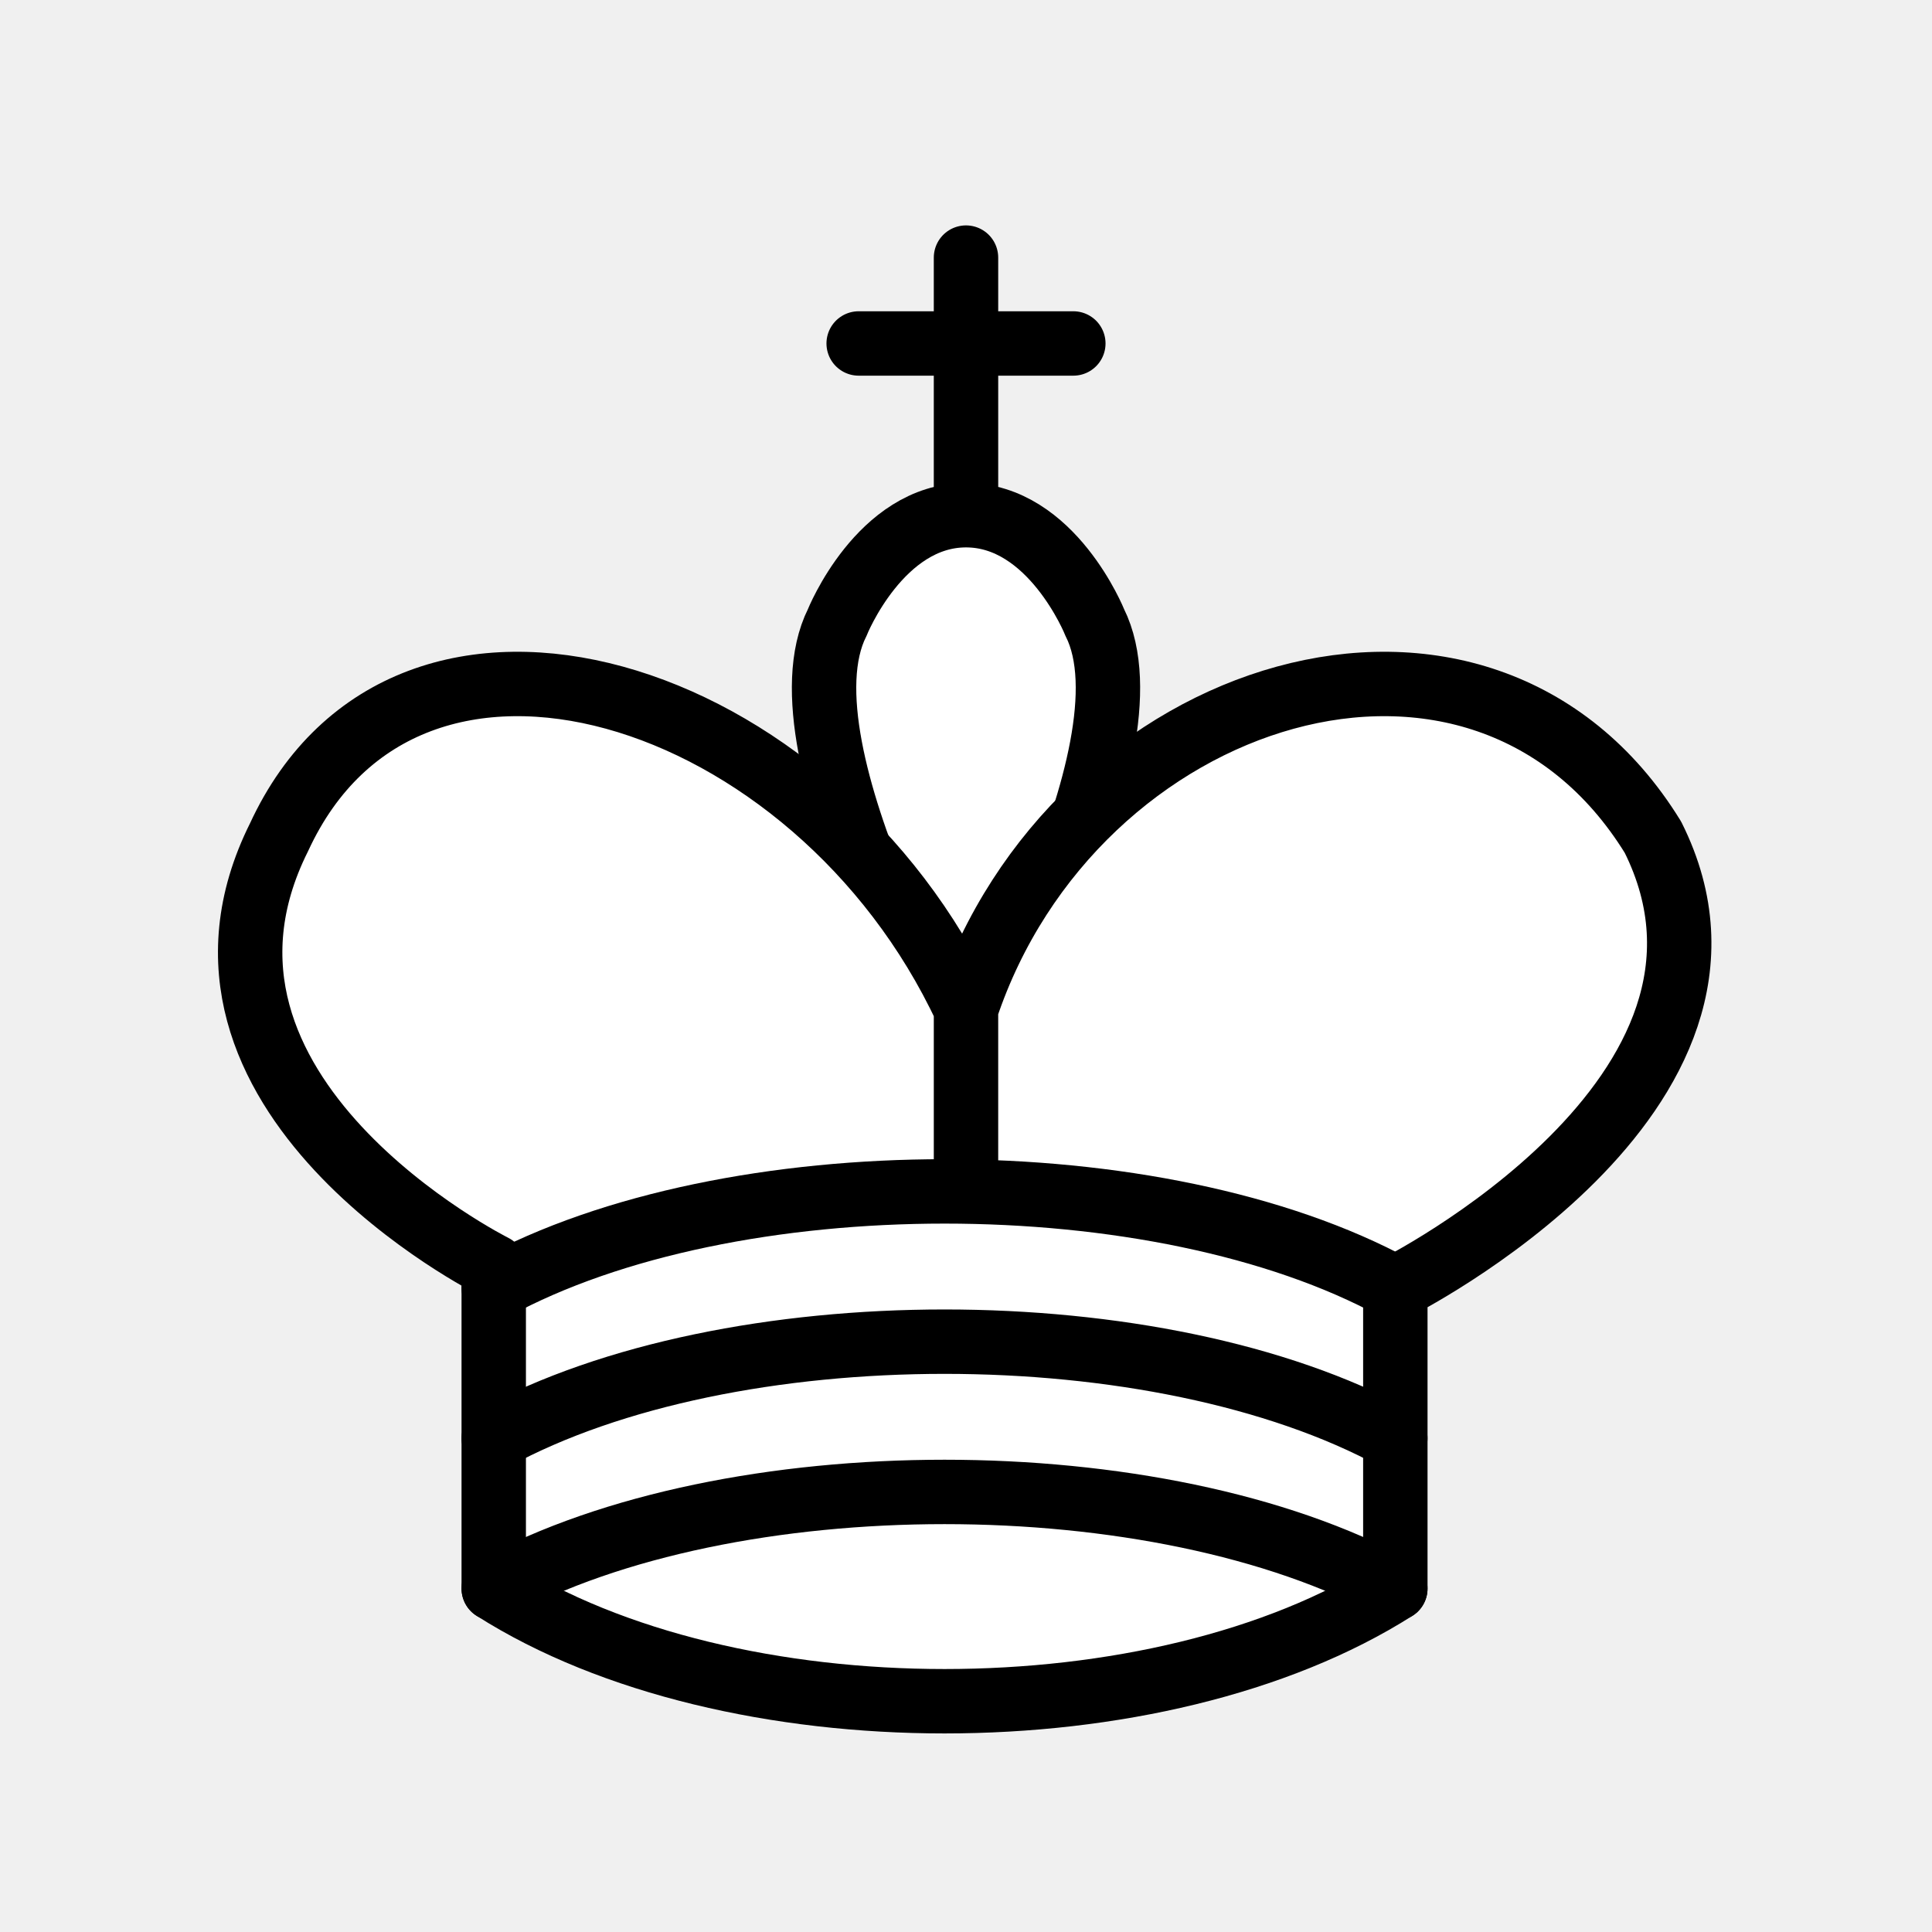
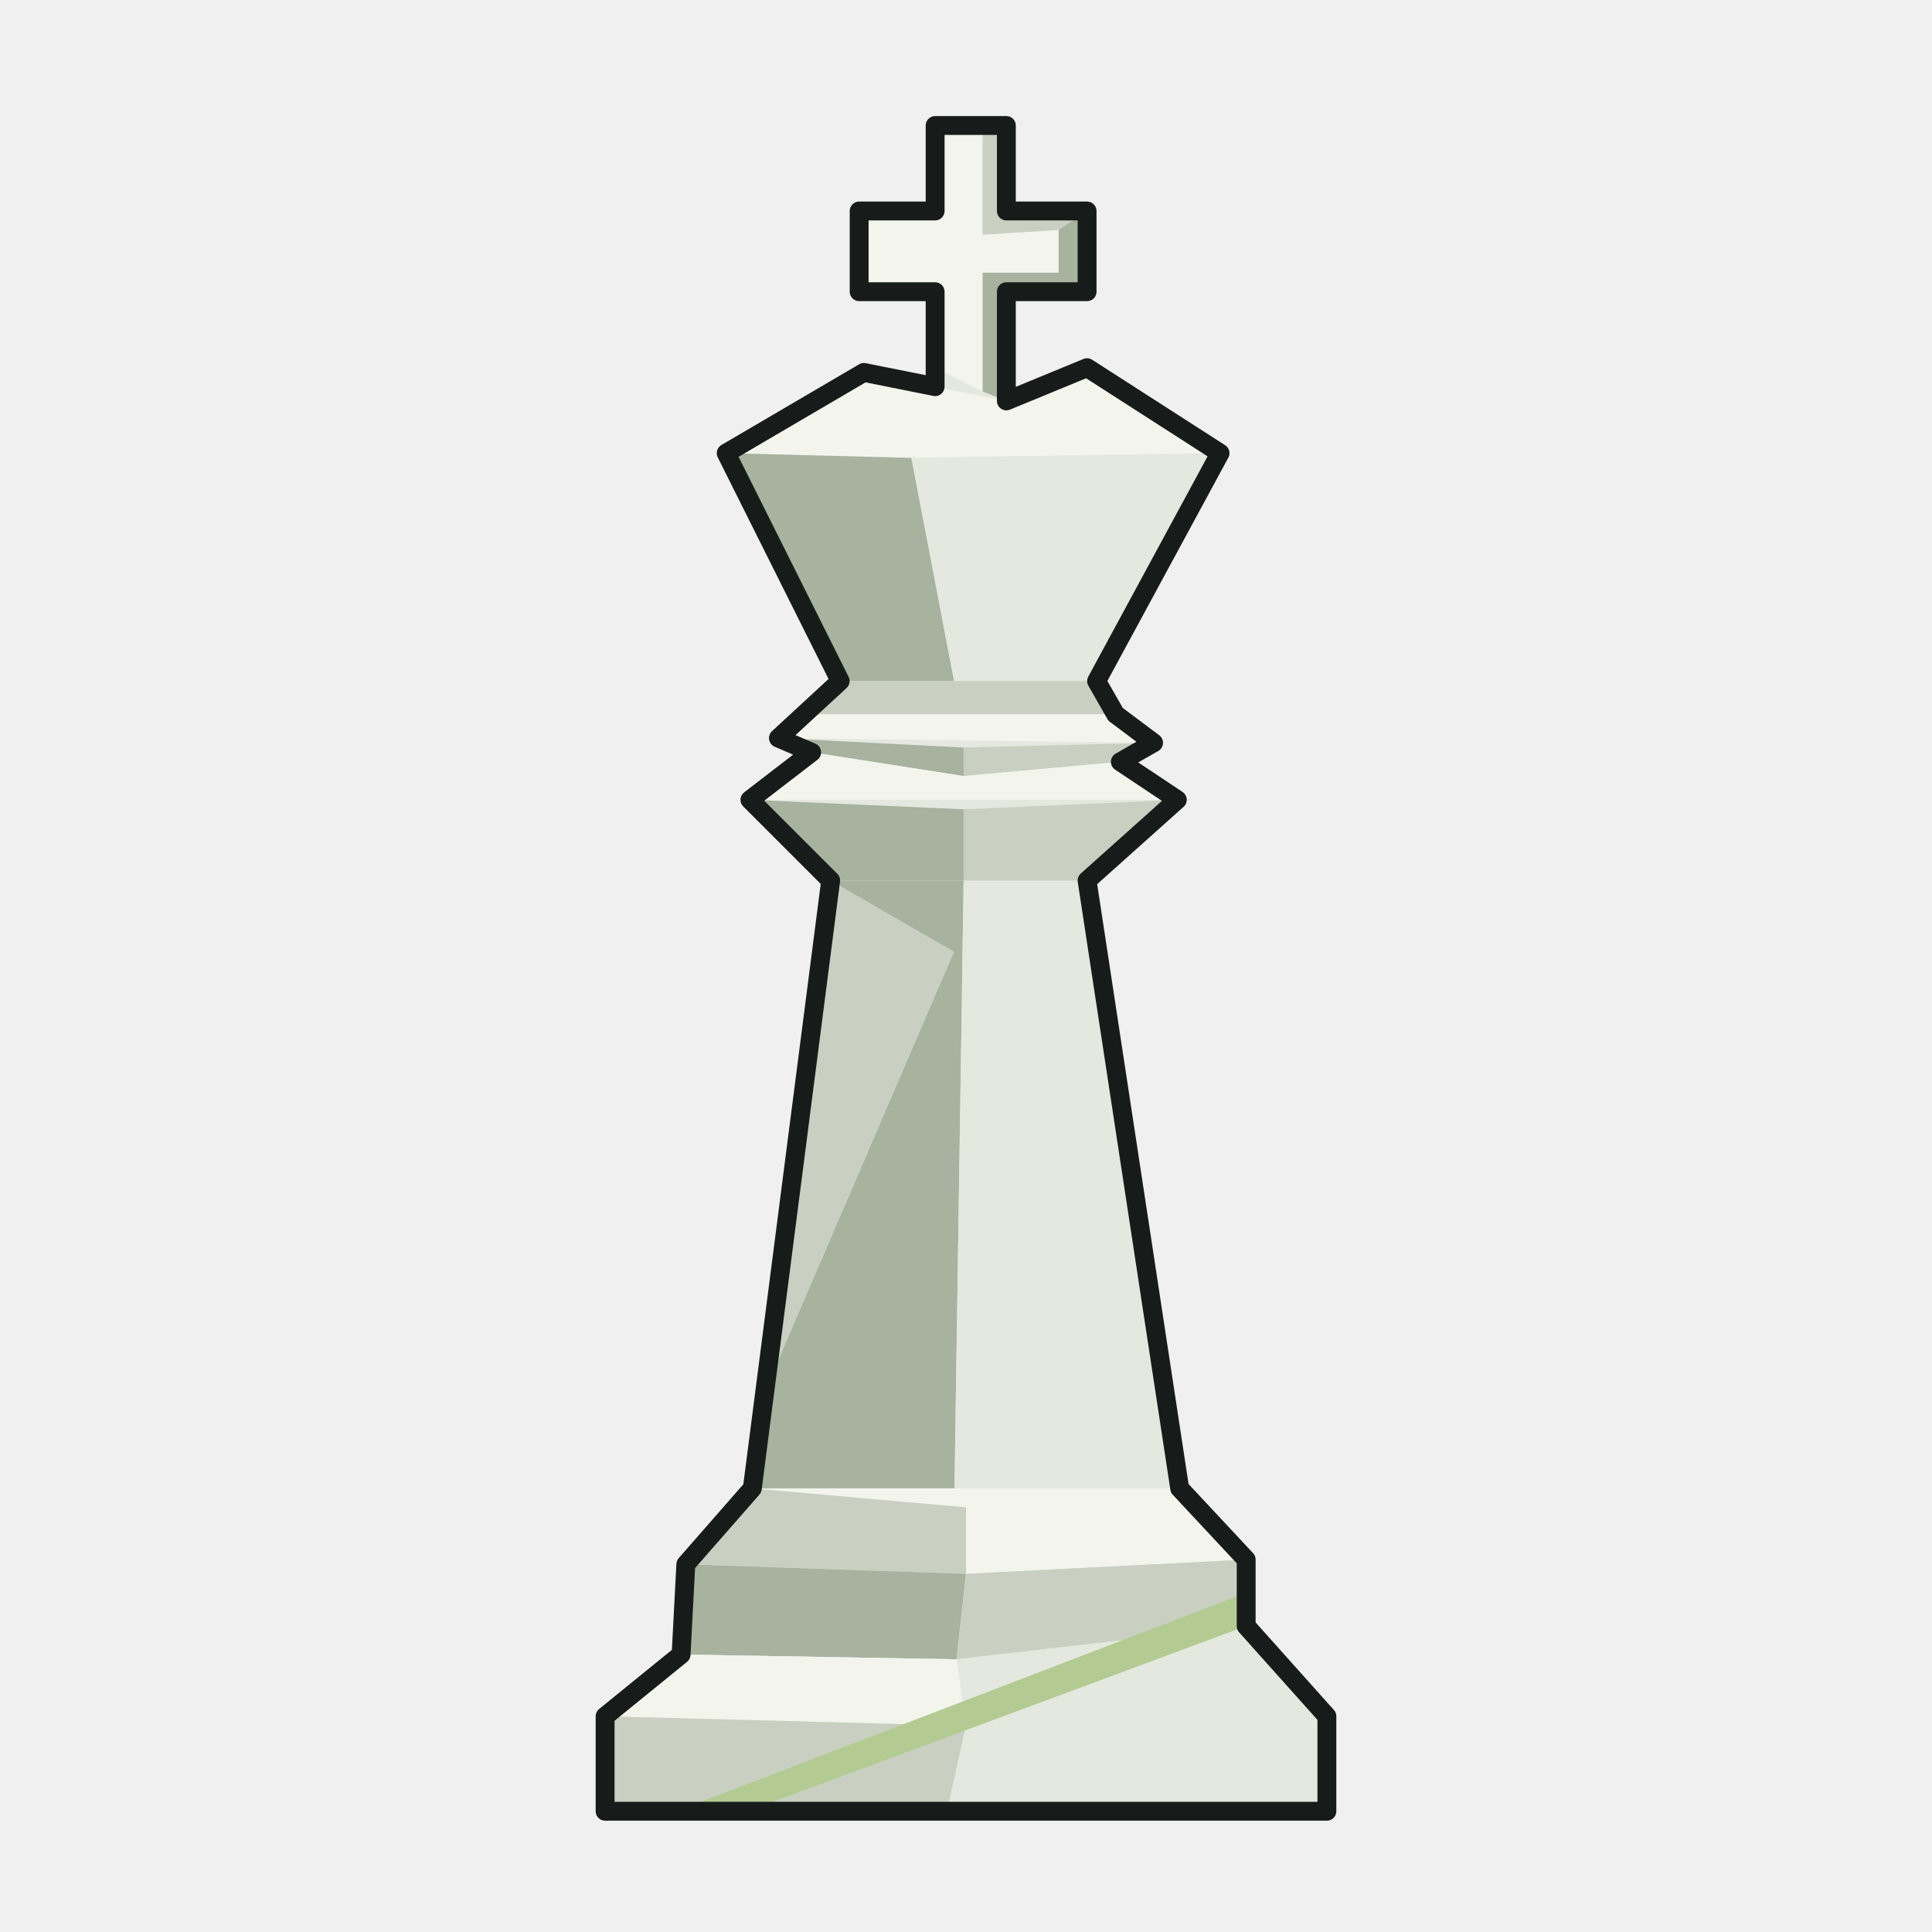
- <svg xmlns="http://www.w3.org/2000/svg" viewBox="0 0 45 45">
-   <g id="white-king" class="white king" fill="none" fill-rule="evenodd" stroke="#000" stroke-width="1.5" stroke-linecap="round" stroke-linejoin="round">
-     <path d="M22.5 11.63V6M20 8h5" stroke-linejoin="miter" />
-     <path d="M22.5 25s4.5-7.5 3-10.5c0 0-1-2.5-3-2.5s-3 2.5-3 2.5c-1.5 3 3 10.5 3 10.5" fill="#fff" stroke-linecap="butt" stroke-linejoin="miter" />
-     <path d="M11.5 37c5.5 3.5 15.5 3.5 21 0v-7s9-4.5 6-10.5c-4-6.5-13.5-3.5-16 4V27v-3.5c-3.5-7.5-13-10.5-16-4-3 6 5 10 5 10V37z" fill="#fff" />
-     <path d="M11.5 30c5.5-3 15.5-3 21 0m-21 3.5c5.5-3 15.5-3 21 0m-21 3.5c5.5-3 15.5-3 21 0" />
+ <svg xmlns="http://www.w3.org/2000/svg" viewBox="0 0 128 128" width="128" height="128" role="img" aria-labelledby="title desc" data-piece="wk" data-artwork-version="chisel-1.0">
+   <defs>
+     <clipPath id="silhouette-clip">
+       <path d="M 49.843,98.607 L 55.034,58.337 L 49.685,52.989 L 53.775,49.843 L 51.573,48.899 L 55.663,45.124 L 48.112,30.022 L 57.236,24.674 L 61.955,25.618 L 61.955,19.326 L 56.921,19.326 L 56.921,13.978 L 61.955,13.978 L 61.955,8.315 L 66.674,8.315 L 66.674,13.978 L 72.022,13.978 L 72.022,19.326 L 66.674,19.326 L 66.674,26.562 L 72.022,24.360 L 80.831,30.022 L 72.652,45.124 L 73.910,47.326 L 76.427,49.213 L 74.225,50.472 L 78.000,52.989 L 72.022,58.337 L 78.157,98.607 L 82.562,103.326 L 82.562,107.730 L 87.910,113.708 L 87.910,120.000 L 40.090,120.000 L 40.090,113.708 L 45.124,109.618 L 45.438,103.640 L 49.843,98.607 Z" />
+     </clipPath>
+   </defs>
+   <path id="body" data-color-role="body" fill="#e4e8df" d="M 49.843,98.607 L 55.034,58.337 L 49.685,52.989 L 53.775,49.843 L 51.573,48.899 L 55.663,45.124 L 48.112,30.022 L 57.236,24.674 L 61.955,25.618 L 61.955,19.326 L 56.921,19.326 L 56.921,13.978 L 61.955,13.978 L 61.955,8.315 L 66.674,8.315 L 66.674,13.978 L 72.022,13.978 L 72.022,19.326 L 66.674,19.326 L 66.674,26.562 L 72.022,24.360 L 80.831,30.022 L 72.652,45.124 L 73.910,47.326 L 76.427,49.213 L 74.225,50.472 L 78.000,52.989 L 72.022,58.337 L 78.157,98.607 L 82.562,103.326 L 82.562,107.730 L 87.910,113.708 L 87.910,120.000 L 40.090,120.000 L 40.090,113.708 L 45.124,109.618 L 45.438,103.640 L 49.843,98.607 Z" />
+   <g id="facets" clip-path="url(#silhouette-clip)">
+     <path id="facet-00" data-color-role="body-shade" fill="#a7b29f" d="M 55.034,58.337 L 63.843,58.337 L 63.213,100.180 L 49.843,98.607 Z" />
+     <path id="facet-01" data-color-role="body-mid" fill="#c9d0c1" d="M 55.034,58.337 L 63.213,63.056 L 51.573,90.112 Z" />
+     <path id="facet-02" data-color-role="body-body" fill="#e4e8df" d="M 63.843,58.337 L 72.022,58.337 L 78.157,98.607 L 63.213,100.180 Z" />
+     <path id="facet-03" data-color-role="body-light" fill="#f3f5ed" d="M 48.112,30.022 L 57.236,24.674 L 61.955,25.618 L 66.674,26.562 L 60.382,30.337 Z" />
+     <path id="facet-04" data-color-role="body-light" fill="#f3f5ed" d="M 60.382,30.337 L 66.674,26.562 L 72.022,24.360 L 80.831,30.022 Z" />
+     <path id="facet-05" data-color-role="body-shade" fill="#a7b29f" d="M 48.112,30.022 L 60.382,30.337 L 63.213,45.124 L 55.663,45.124 Z" />
+     <path id="facet-06" data-color-role="body-body" fill="#e4e8df" d="M 60.382,30.337 L 80.831,30.022 L 72.652,45.124 L 63.213,45.124 Z" />
+     <path id="facet-07" data-color-role="body-mid" fill="#c9d0c1" d="M 55.663,45.124 L 72.652,45.124 L 73.910,47.326 L 53.775,47.326 Z" />
+     <path id="facet-08" data-color-role="body-light" fill="#f3f5ed" d="M 53.775,47.326 L 73.910,47.326 L 76.427,49.213 L 51.573,48.899 Z" />
+     <path id="facet-09" data-color-role="body-shade" fill="#a7b29f" d="M 51.573,48.899 L 63.843,49.528 L 63.843,51.416 L 53.775,49.843 Z" />
+     <path id="facet-10" data-color-role="body-mid" fill="#c9d0c1" d="M 63.843,49.528 L 76.427,49.213 L 74.225,50.472 L 63.843,51.416 Z" />
+     <path id="facet-11" data-color-role="body-light" fill="#f3f5ed" d="M 53.775,49.843 L 63.843,51.416 L 74.225,50.472 L 78.000,52.989 L 49.685,52.989 Z" />
+     <path id="facet-12" data-color-role="body-shade" fill="#a7b29f" d="M 49.685,52.989 L 63.843,53.618 L 63.843,58.337 L 55.034,58.337 Z" />
+     <path id="facet-13" data-color-role="body-mid" fill="#c9d0c1" d="M 63.843,53.618 L 78.000,52.989 L 72.022,58.337 L 63.843,58.337 Z" />
+     <path id="facet-14" data-color-role="body-light" fill="#f3f5ed" d="M 61.955,8.315 L 65.101,8.629 L 65.101,15.551 L 70.135,15.236 L 70.135,18.067 L 65.101,18.067 L 65.101,25.933 L 61.955,24.360 L 61.955,19.326 L 56.921,19.326 L 56.921,13.978 L 61.955,13.978 Z" />
+     <path id="facet-15" data-color-role="body-mid" fill="#c9d0c1" d="M 65.101,8.629 L 66.674,8.315 L 66.674,13.978 L 72.022,13.978 L 70.135,15.236 L 65.101,15.551 Z" />
+     <path id="facet-16" data-color-role="body-shade" fill="#a7b29f" d="M 70.135,15.236 L 72.022,13.978 L 72.022,19.326 L 66.674,19.326 L 66.674,26.562 L 65.101,25.933 L 65.101,18.067 L 70.135,18.067 Z" />
+     <path id="facet-17" data-color-role="body-light" fill="#f3f5ed" d="M 49.843,98.607 L 78.157,98.607 L 82.562,103.326 L 64.000,104.270 L 45.438,103.640 Z" />
+     <path id="facet-18" data-color-role="body-mid" fill="#c9d0c1" d="M 49.843,98.607 L 64.000,99.865 L 64.000,104.270 L 45.438,103.640 Z" />
+     <path id="facet-19" data-color-role="body-shade" fill="#a7b29f" d="M 45.438,103.640 L 64.000,104.270 L 63.371,109.933 L 45.124,109.618 Z" />
+     <path id="facet-20" data-color-role="body-mid" fill="#c9d0c1" d="M 64.000,104.270 L 82.562,103.326 L 82.562,107.730 L 63.371,109.933 Z" />
+     <path id="facet-21" data-color-role="body-body" fill="#e4e8df" d="M 45.124,109.618 L 63.371,109.933 L 82.562,107.730 L 87.910,113.708 L 64.000,114.337 L 40.090,113.708 Z" />
+     <path id="facet-22" data-color-role="body-light" fill="#f3f5ed" d="M 45.124,109.618 L 63.371,109.933 L 64.000,114.337 L 40.090,113.708 Z" />
+     <path id="facet-23" data-color-role="body-mid" fill="#c9d0c1" d="M 40.090,113.708 L 64.000,114.337 L 62.742,120.000 L 40.090,120.000 Z" />
+     <path id="facet-24" data-color-role="body-body" fill="#e4e8df" d="M 64.000,114.337 L 87.910,113.708 L 87.910,120.000 L 62.742,120.000 Z" />
  </g>
+   <g id="accent" data-color-role="accent" fill="#b3cb92" clip-path="url(#silhouette-clip)">
+     <path id="diagonal-inlay" d="M 44.809,120.000 L 49.528,120.000 L 82.562,107.730 L 82.562,105.528 Z" />
+   </g>
+   <path id="outline" data-color-role="outline" d="M 49.843,98.607 L 55.034,58.337 L 49.685,52.989 L 53.775,49.843 L 51.573,48.899 L 55.663,45.124 L 48.112,30.022 L 57.236,24.674 L 61.955,25.618 L 61.955,19.326 L 56.921,19.326 L 56.921,13.978 L 61.955,13.978 L 61.955,8.315 L 66.674,8.315 L 66.674,13.978 L 72.022,13.978 L 72.022,19.326 L 66.674,19.326 L 66.674,26.562 L 72.022,24.360 L 80.831,30.022 L 72.652,45.124 L 73.910,47.326 L 76.427,49.213 L 74.225,50.472 L 78.000,52.989 L 72.022,58.337 L 78.157,98.607 L 82.562,103.326 L 82.562,107.730 L 87.910,113.708 L 87.910,120.000 L 40.090,120.000 L 40.090,113.708 L 45.124,109.618 L 45.438,103.640 L 49.843,98.607 Z" fill="none" stroke="#171c1a" stroke-width="1.25" stroke-linejoin="round" />
</svg>
